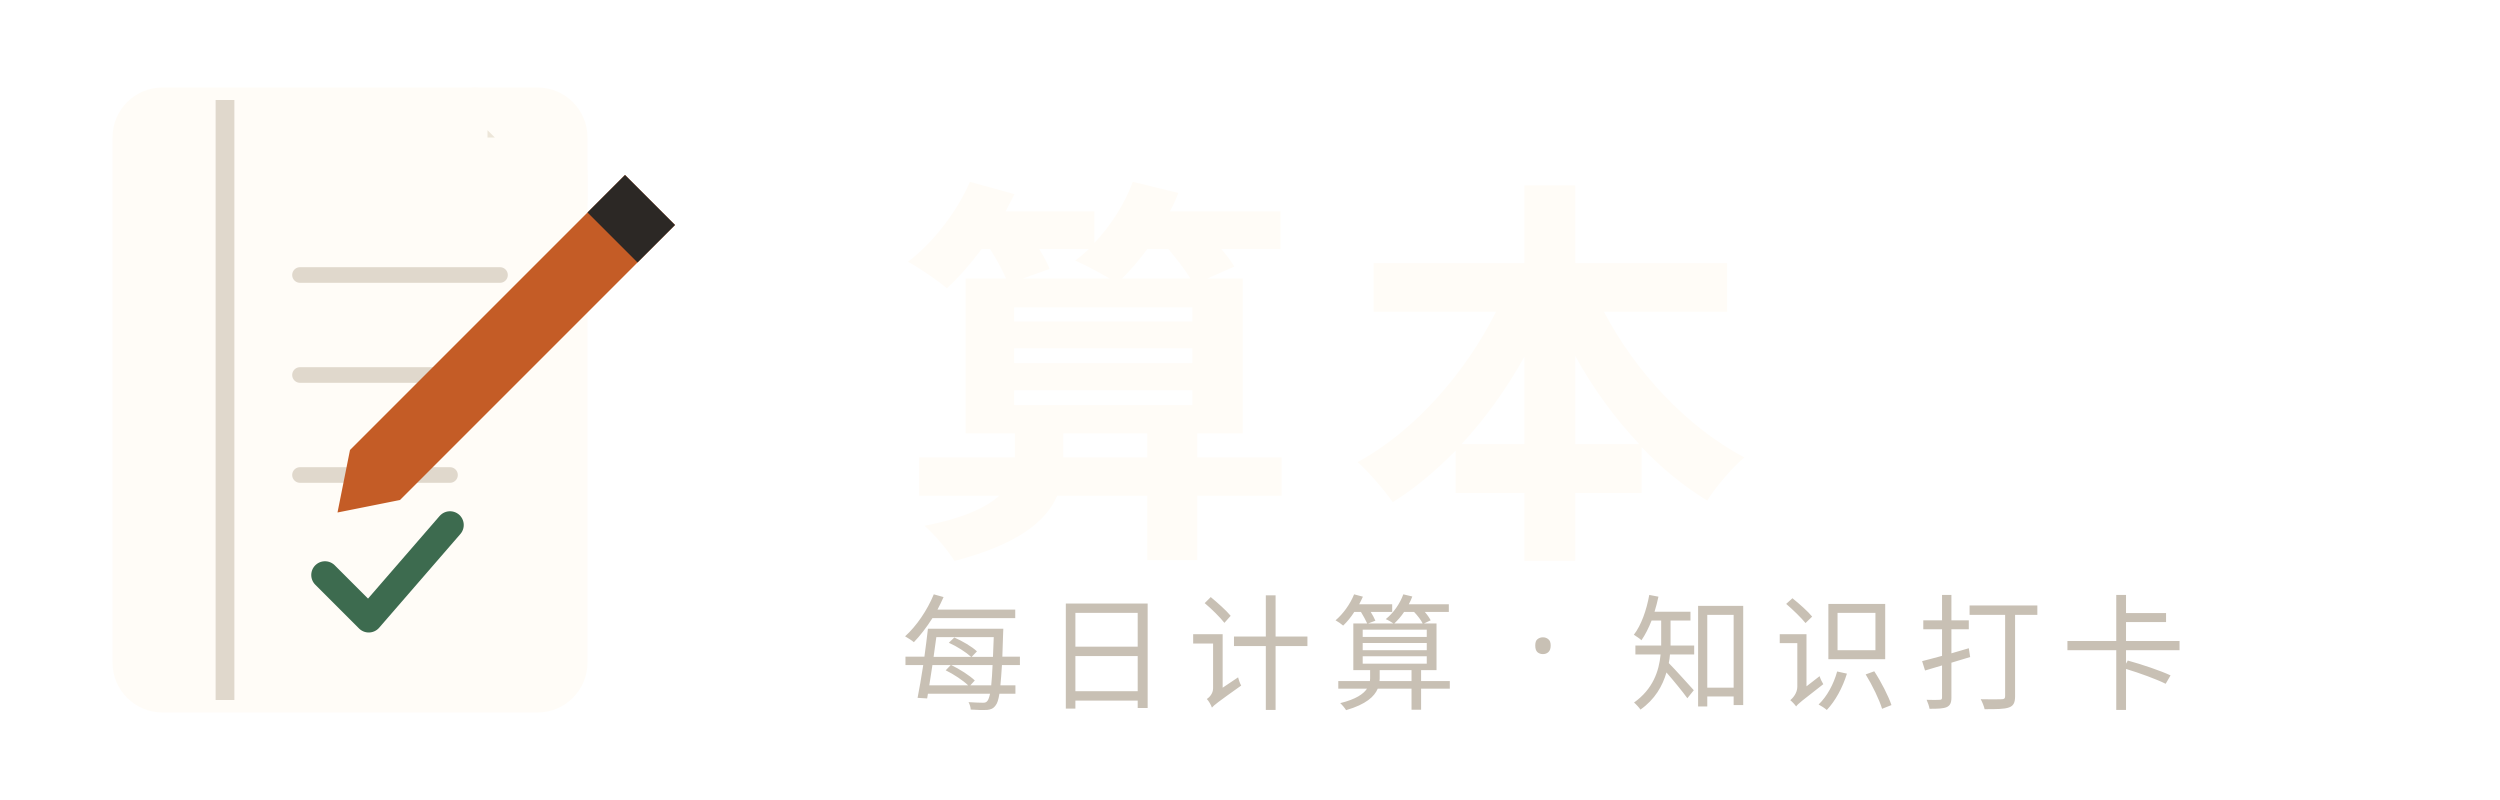
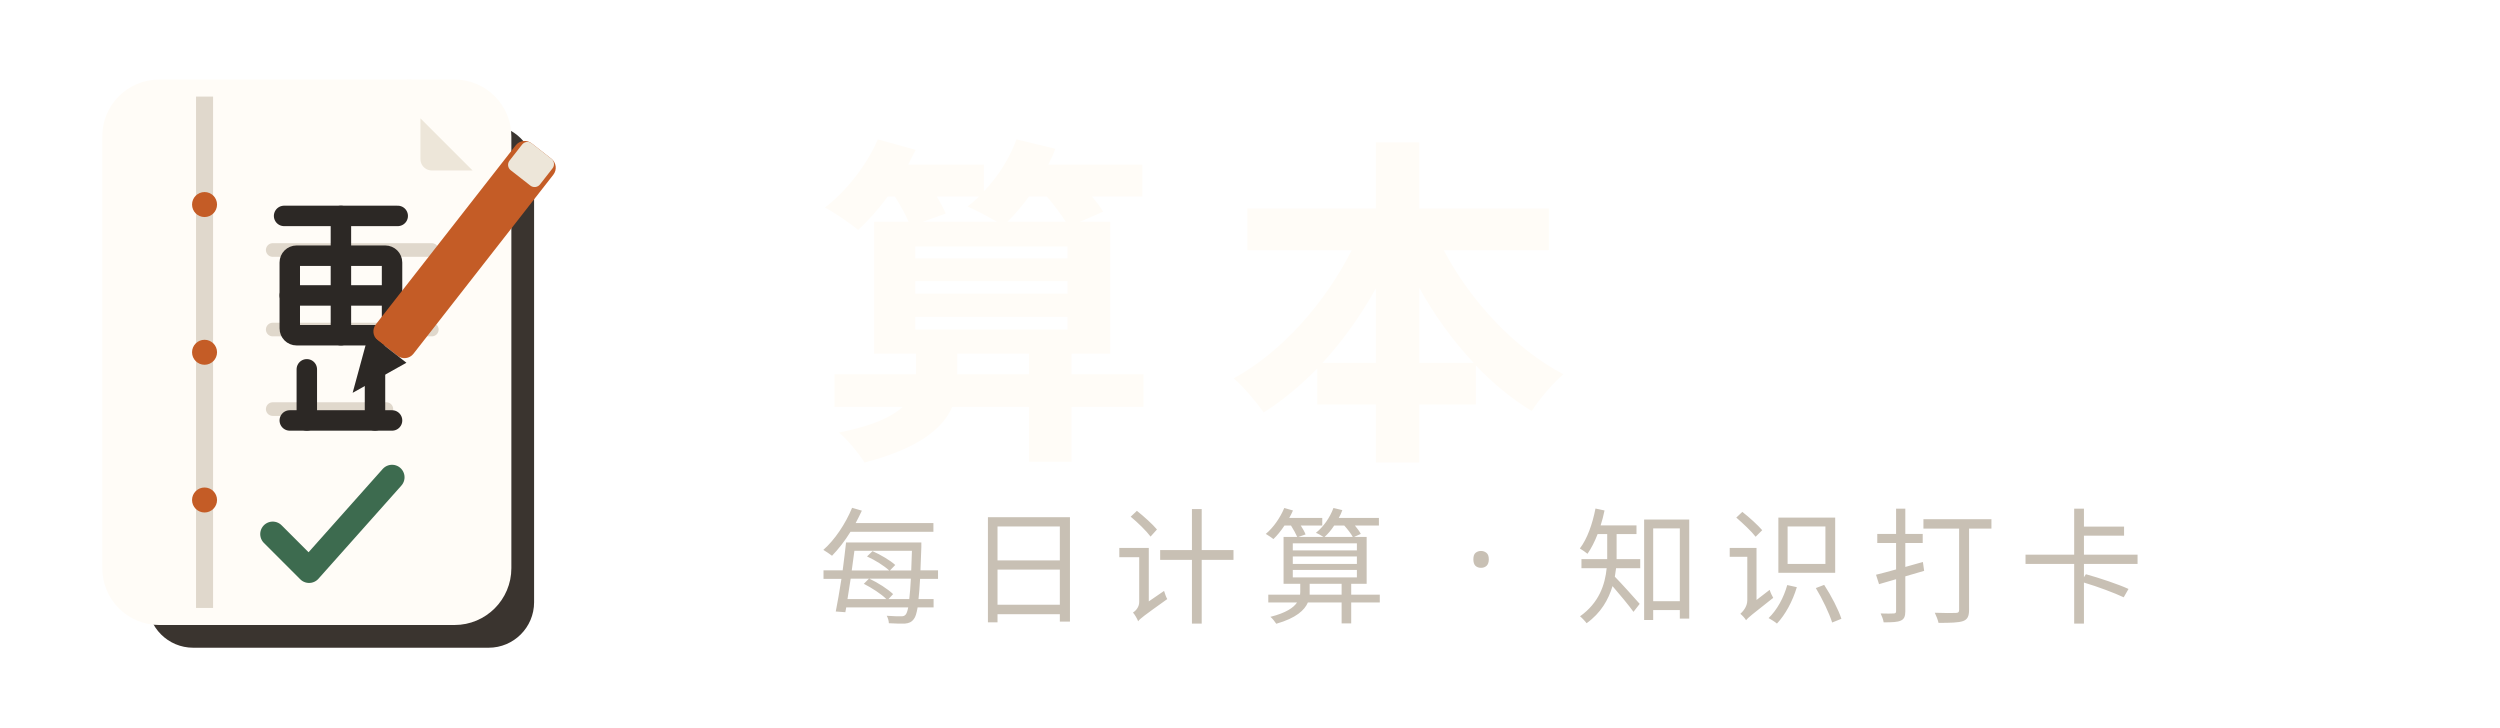
- <svg xmlns="http://www.w3.org/2000/svg" viewBox="0 0 200 64" fill="none" role="img" aria-label="算本">
+ <svg xmlns="http://www.w3.org/2000/svg" viewBox="0 0 220 64" fill="none" role="img" aria-label="算本">
  <g transform="translate(0,0)">
-     <rect x="10" y="8" width="36" height="48" rx="3" fill="#FFFcf7" stroke="#FFFcf7" stroke-width="2" />
-     <path d="M18 8v48" stroke="#E0D8CC" stroke-width="1.5" />
-     <path d="M24 22h16M24 30h16M24 38h12" stroke="#E0D8CC" stroke-width="1.25" stroke-linecap="round" />
-     <path d="M38 8l8 8V14a2 2 0 0 0-2-2h-6V8z" fill="#EDE6D9" stroke="#FFFcf7" stroke-width="2" stroke-linejoin="round" />
-     <path d="M50 14l4 4-22 22-5 1 1-5 22-22z" fill="#C45C26" />
-     <path d="M50 14l4 4-3 3-4-4 3-3z" fill="#2C2825" />
-     <path d="M26 46l3.5 3.5L36 42" stroke="#3D6B4F" stroke-width="2.2" stroke-linecap="round" stroke-linejoin="round" />
+     <rect x="13" y="11" width="34" height="46" rx="4" fill="#3A342F" />
+     <rect x="10" y="8" width="34" height="46" rx="4" fill="#FFFcf7" stroke="#FFFcf7" stroke-width="2" />
+     <path d="M18 8.5v45" stroke="#E0D8CC" stroke-width="1.5" />
+     <circle cx="18" cy="18" r="1.1" fill="#C45C26" />
+     <circle cx="18" cy="31" r="1.1" fill="#C45C26" />
+     <circle cx="18" cy="44" r="1.1" fill="#C45C26" />
+     <path d="M24 22h14M24 29h14M24 36h10" stroke="#E0D8CC" stroke-width="1.2" stroke-linecap="round" />
+     <path d="M36 8l8 8h-6a2 2 0 0 1-2-2V8z" fill="#EDE6D9" stroke="#FFFcf7" stroke-width="2" stroke-linejoin="round" />
+     <g stroke="#2C2825" stroke-width="1.8" stroke-linecap="round" stroke-linejoin="round" fill="none">
+       <path d="M25 19h10" />
+       <path d="M30 19v3" />
+       <rect x="25.5" y="22.5" width="9" height="7" rx="0.6" />
+       <path d="M30 22.5v7" />
+       <path d="M25.5 26h9" />
+       <path d="M27 32.5v4.5" />
+       <path d="M33 32.5v4.5" />
+       <path d="M25.5 37h9" />
+     </g>
+     <path d="M24 47l3.2 3.2L34.5 42" stroke="#3D6B4F" stroke-width="2.2" stroke-linecap="round" stroke-linejoin="round" />
+     <g transform="translate(46,12) rotate(38)">
+       <rect x="0" y="0" width="4.2" height="22" rx="1" fill="#C45C26" />
+       <path d="M0 22h4.2L2.1 27z" fill="#2C2825" />
+       <rect x="0.4" y="0" width="3.4" height="3" rx="0.6" fill="#EDE6D9" />
+     </g>
  </g>
-   <text x="72" y="42" font-family="PingFang SC, Hiragino Sans GB, Microsoft YaHei, sans-serif" font-size="32" font-weight="600" fill="#FFFcf7" letter-spacing="4">算本</text>
-   <text x="72" y="56" font-family="PingFang SC, Hiragino Sans GB, Microsoft YaHei, sans-serif" font-size="10" font-weight="400" fill="#C8C0B4" letter-spacing="1.5">每日计算 · 知识打卡</text>
+   <text x="72" y="38" font-family="PingFang SC, Hiragino Sans GB, Microsoft YaHei, system-ui, sans-serif" font-size="30" font-weight="600" fill="#FFFcf7" letter-spacing="6">算本</text>
+   <text x="72" y="54" font-family="PingFang SC, Hiragino Sans GB, Microsoft YaHei, system-ui, sans-serif" font-size="11" font-weight="400" fill="#C8C0B4" letter-spacing="2">每日计算 · 知识打卡</text>
</svg>
